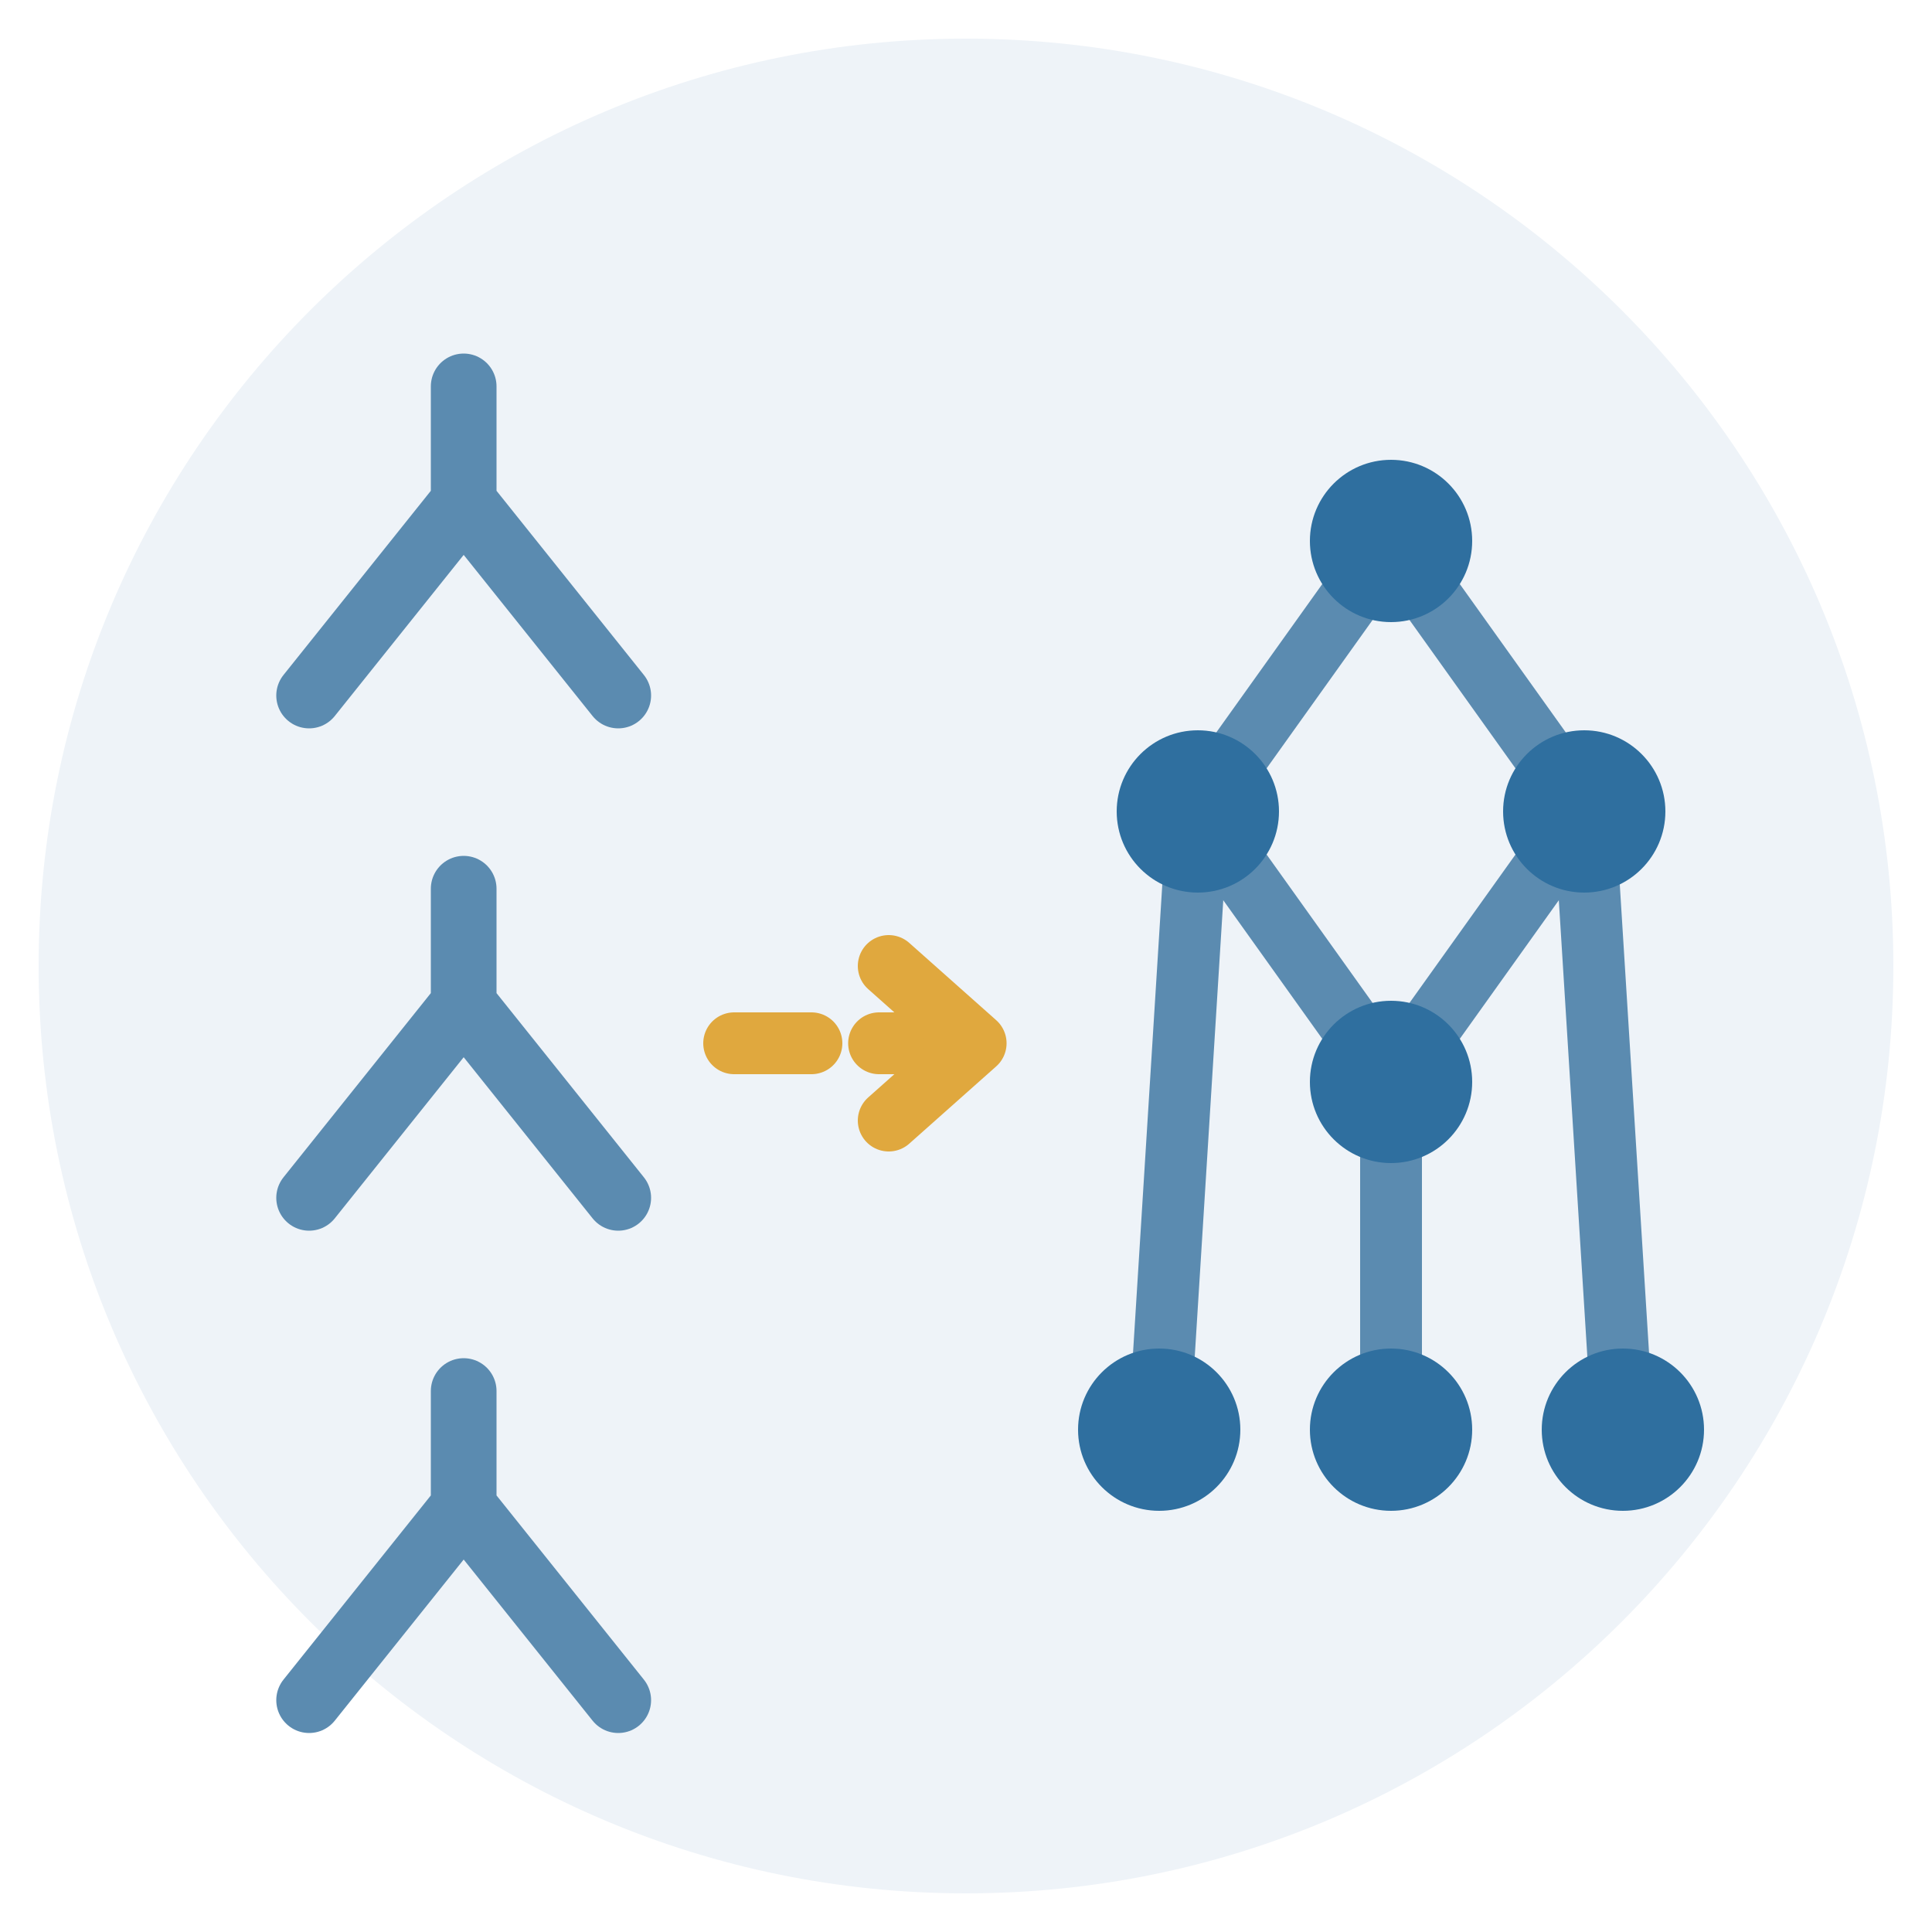
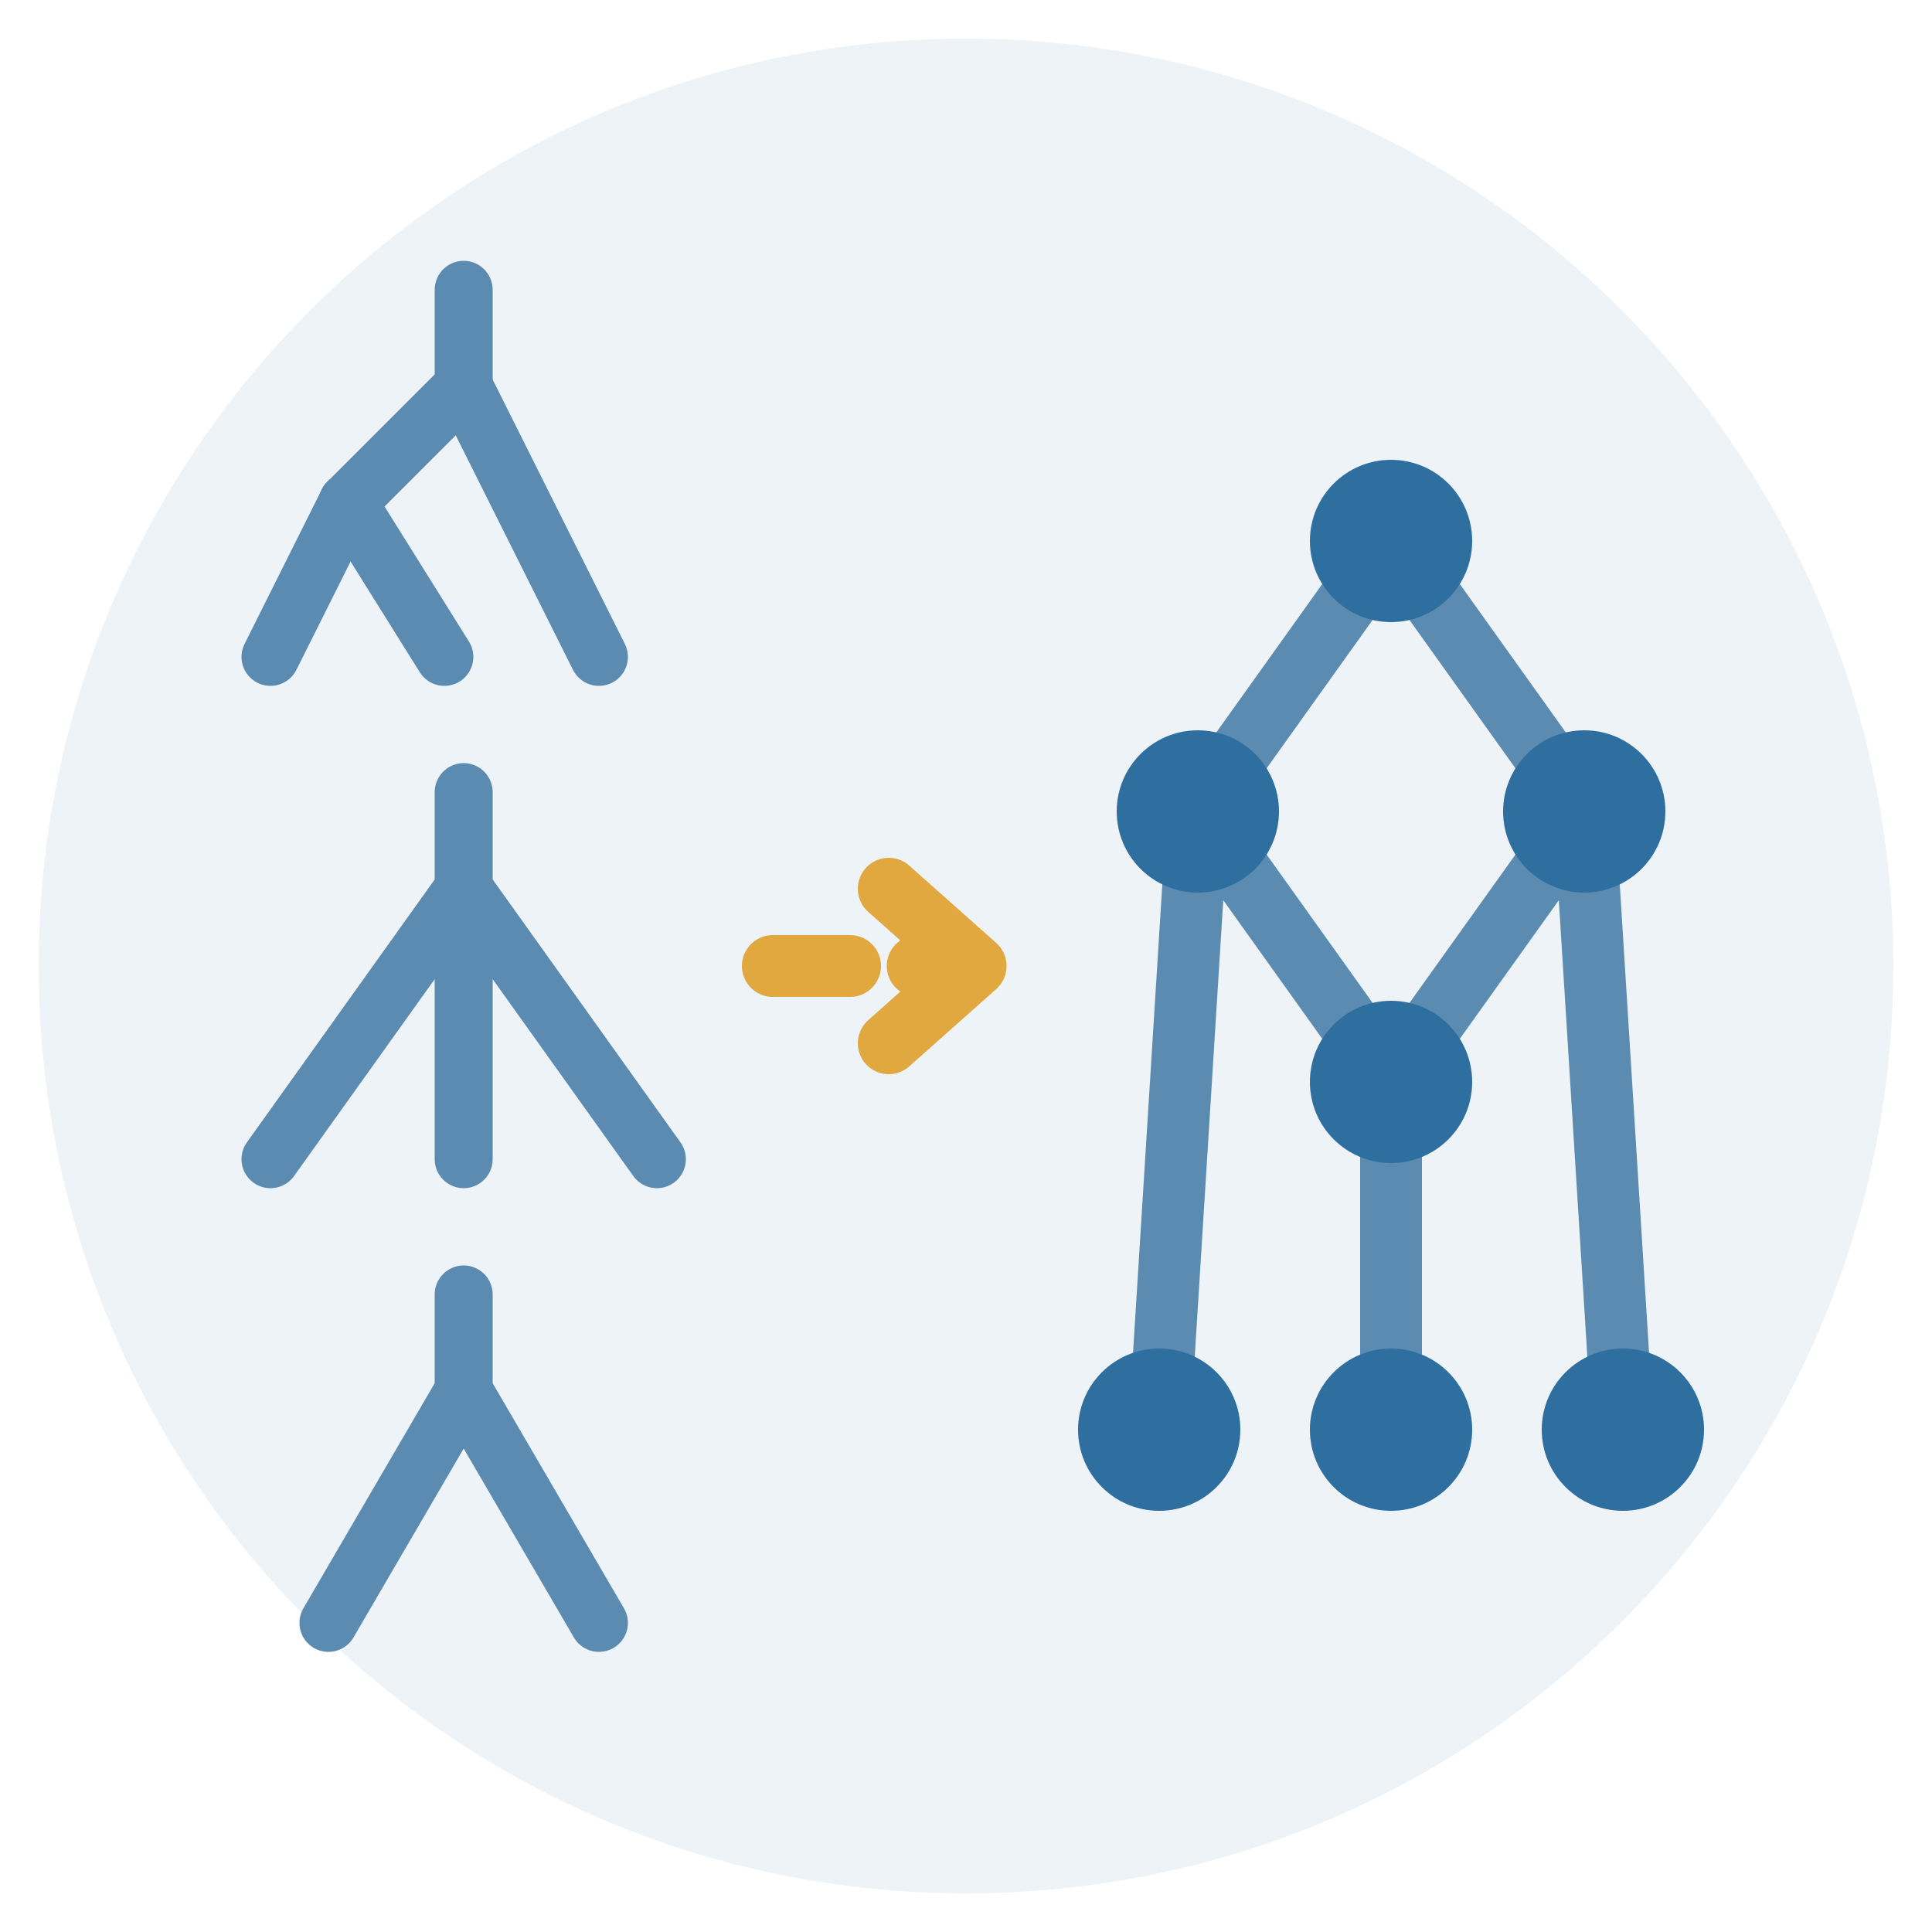
<svg xmlns="http://www.w3.org/2000/svg" viewBox="0 0 100 100" width="100" height="100">
  <circle cx="50" cy="50" r="48" fill="#eef3f8" />
-   <g stroke="#5b8bb0" stroke-width="3.4" stroke-linecap="round" fill="none">
-     <path d="M 24 20 L 24 26 M 24 26 L 16 36 M 24 26 L 32 36" />
-     <path d="M 24 46 L 24 52 M 24 52 L 16 62 M 24 52 L 32 62" />
-     <path d="M 24 72 L 24 78 M 24 78 L 16 88 M 24 78 L 32 88" />
+   <g stroke="#5b8bb0" stroke-width="3" stroke-linecap="round" fill="none">
+     <path d="M 24 15 L 24 20" />
+     <path d="M 24 20 L 18 26" />
+     <path d="M 24 20 L 31 34" />
+     <path d="M 18 26 L 14 34" />
+     <path d="M 18 26 L 23 34" />
+     <path d="M 24 41 L 24 46" />
+     <path d="M 24 46 L 14 60" />
+     <path d="M 24 46 L 24 60" />
+     <path d="M 24 46 L 34 60" />
+     <path d="M 24 67 L 24 72" />
+     <path d="M 24 72 L 17 84" />
+     <path d="M 24 72 L 31 84" />
  </g>
-   <path d="M 38 54 L 49 54" stroke="#e0a83e" stroke-width="3.2" stroke-linecap="round" stroke-dasharray="4 3.5" />
-   <path d="M 46 50 L 50.5 54 L 46 58" stroke="#e0a83e" stroke-width="3.2" fill="none" stroke-linecap="round" stroke-linejoin="round" />
+   <path d="M 40 50 L 49 50" stroke="#e0a83e" stroke-width="3.2" stroke-linecap="round" stroke-dasharray="4 3.5" />
+   <path d="M 46 46 L 50.5 50 L 46 54" stroke="#e0a83e" stroke-width="3.2" fill="none" stroke-linecap="round" stroke-linejoin="round" />
  <g stroke="#5b8bb0" stroke-width="3.2" stroke-linecap="round" fill="none">
    <path d="M 72 28 L 62 42" />
    <path d="M 72 28 L 82 42" />
    <path d="M 62 42 L 72 56" />
    <path d="M 82 42 L 72 56" />
    <path d="M 62 42 L 60 74" />
    <path d="M 82 42 L 84 74" />
    <path d="M 72 56 L 72 74" />
  </g>
  <g fill="#2f6f9f">
    <circle cx="72" cy="28" r="4.2" />
    <circle cx="62" cy="42" r="4.2" />
    <circle cx="82" cy="42" r="4.2" />
    <circle cx="72" cy="56" r="4.2" />
    <circle cx="60" cy="74" r="4.2" />
    <circle cx="72" cy="74" r="4.2" />
    <circle cx="84" cy="74" r="4.2" />
  </g>
</svg>
